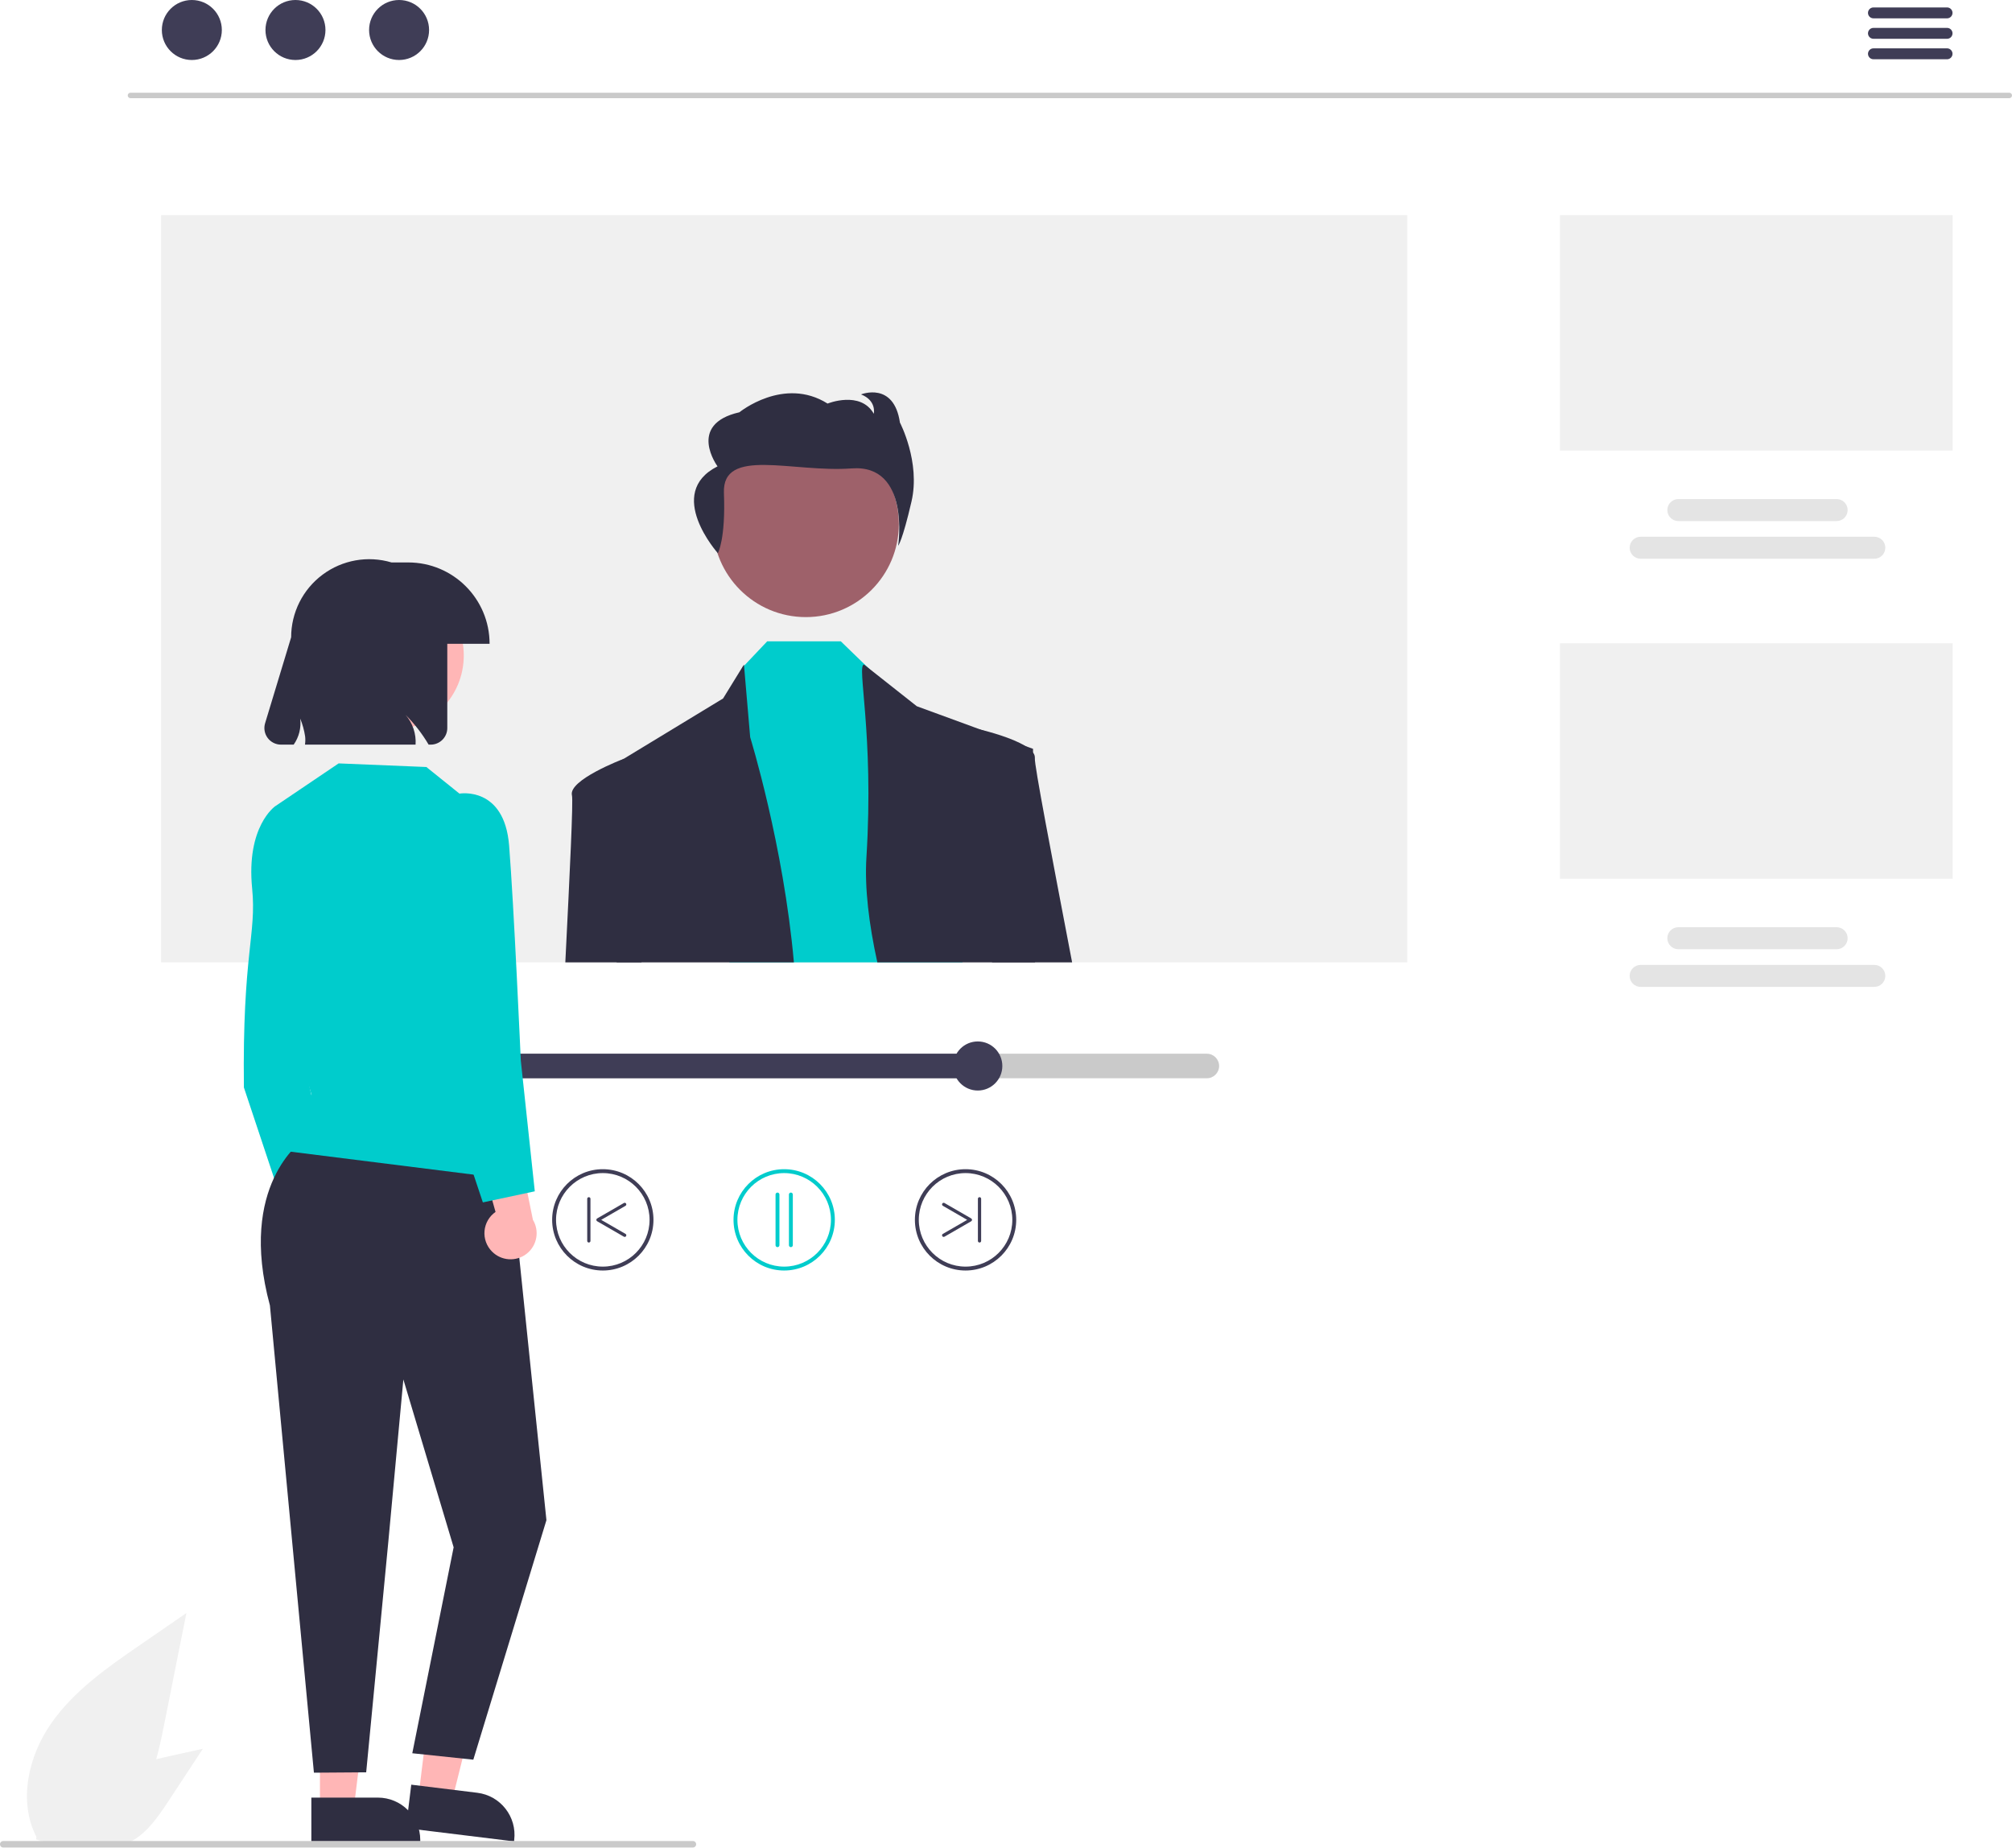
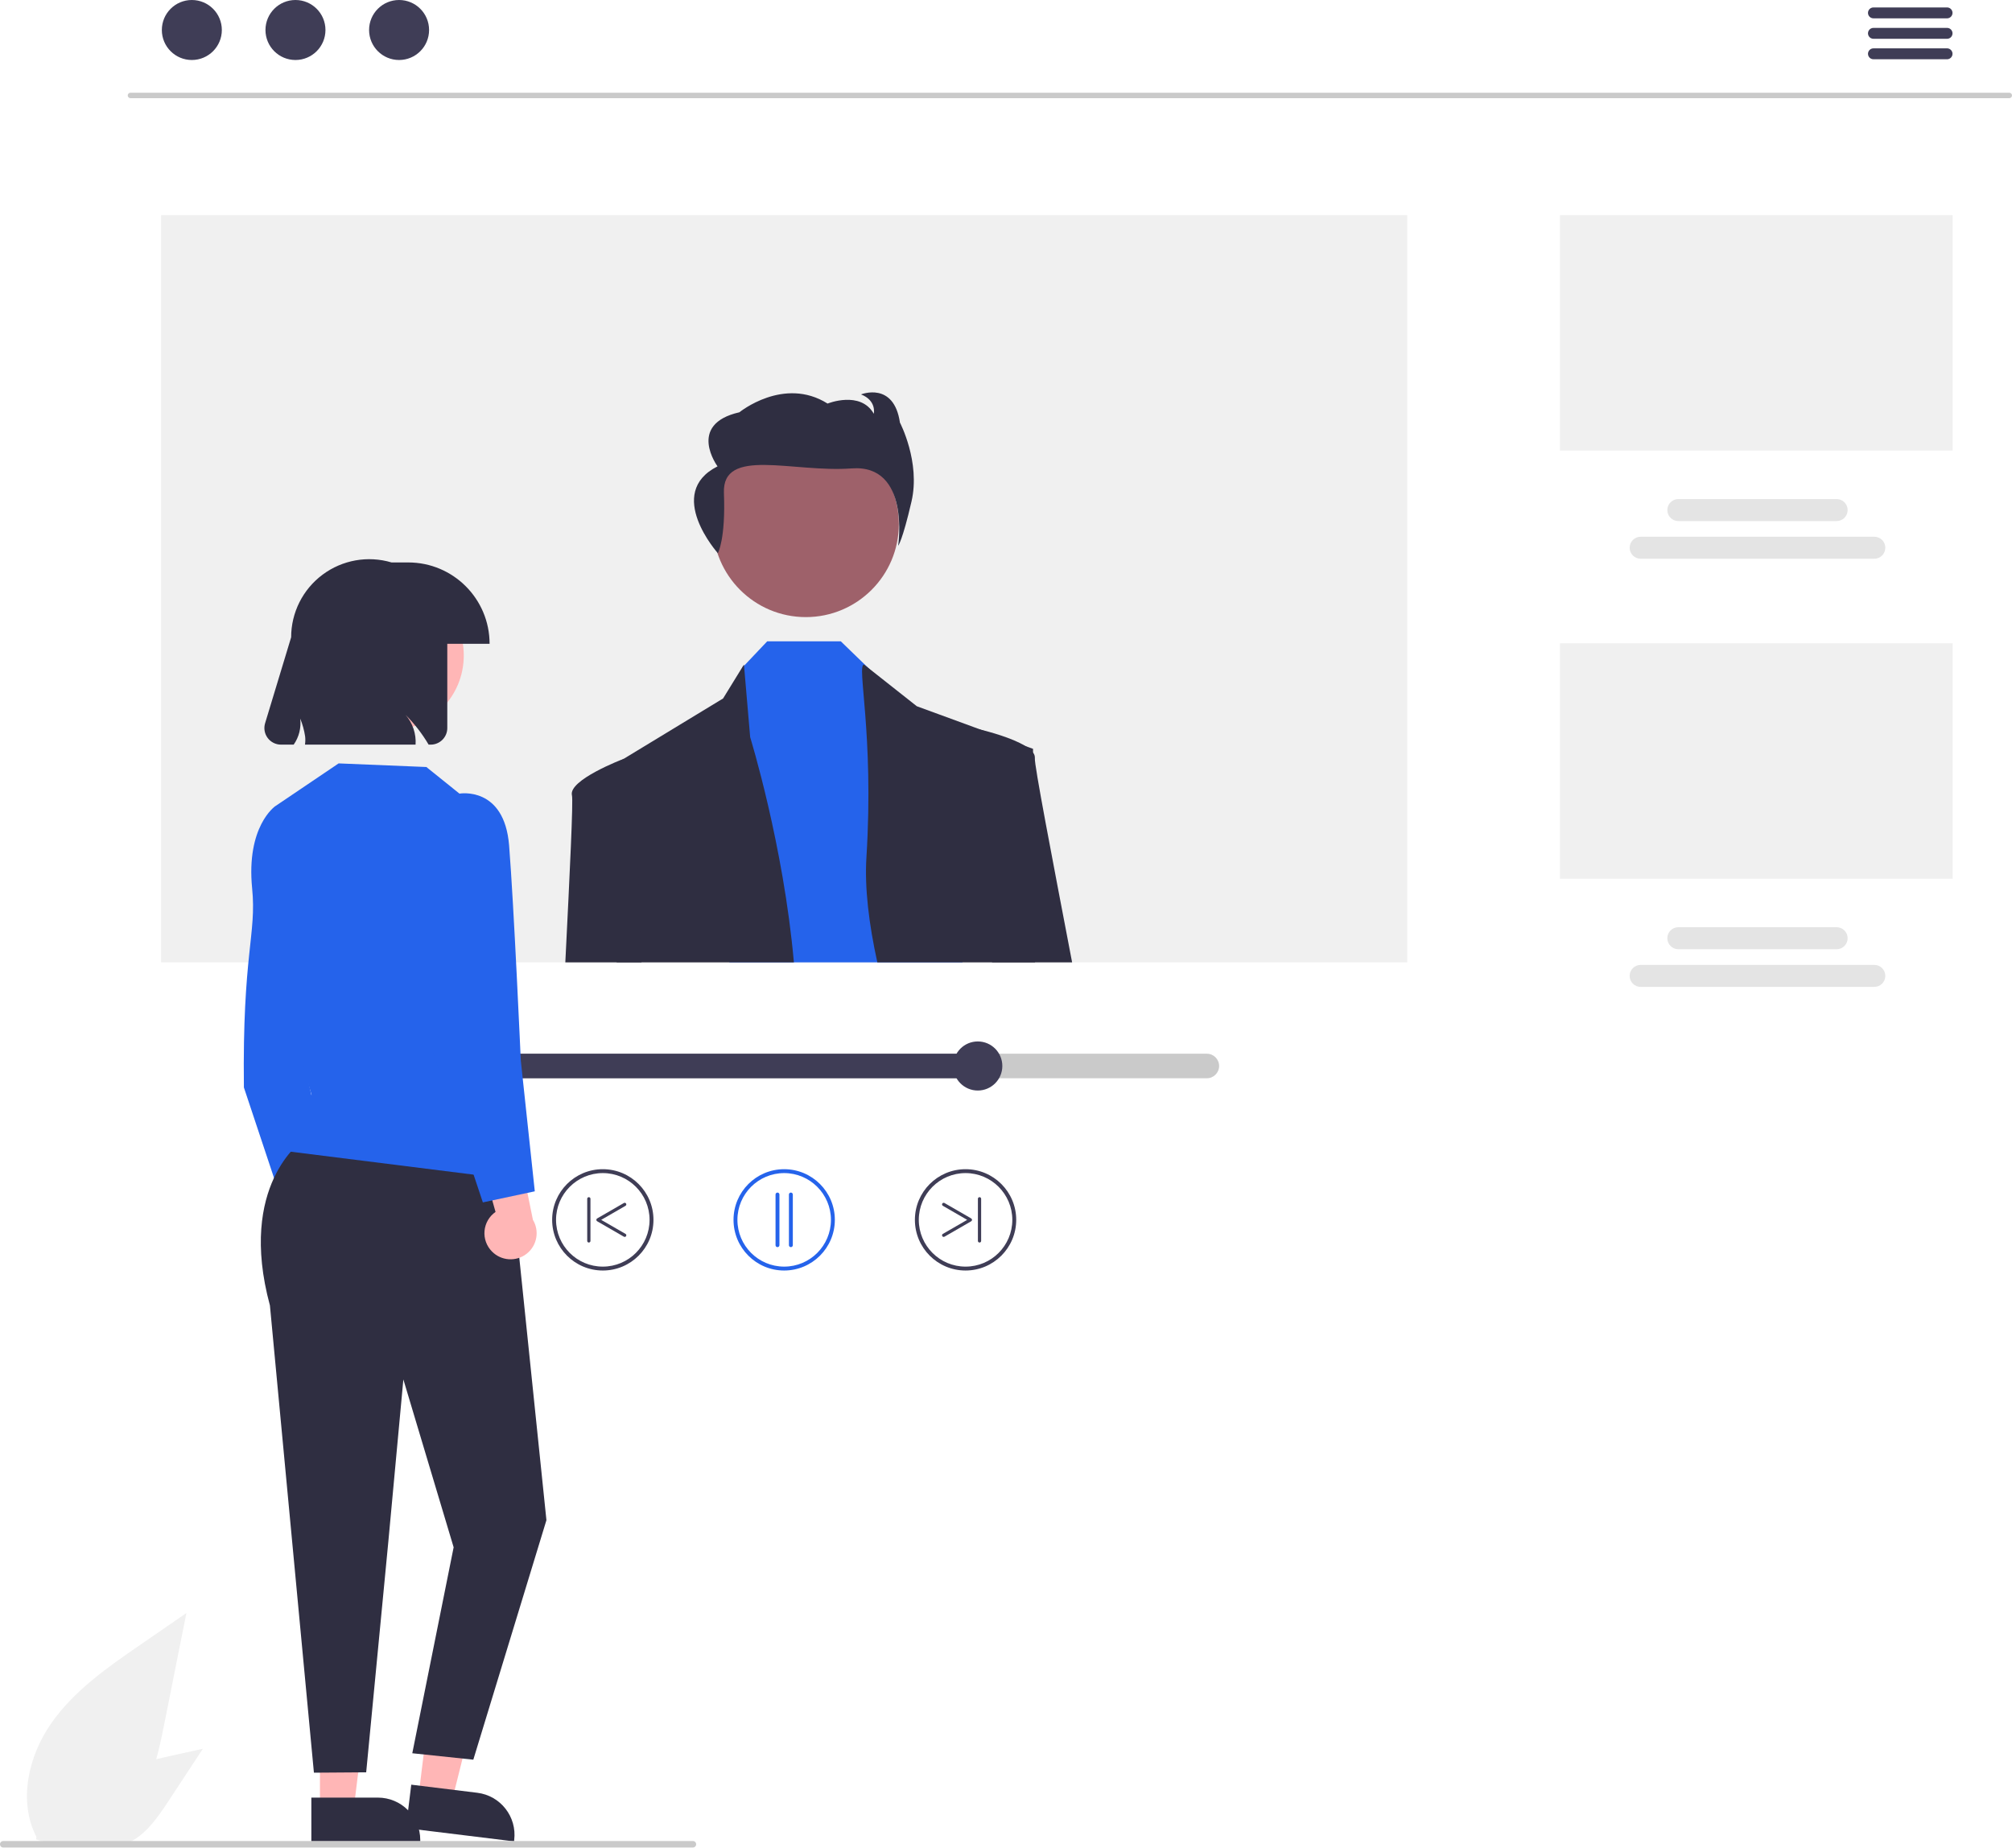
<svg xmlns="http://www.w3.org/2000/svg" width="618.5" height="567.882" viewBox="0 0 618.5 567.882" role="img" artist="Katerina Limpitsouni" source="https://undraw.co/">
  <path d="M333.945,671.58c-10.14,6.982-20.509,14.189-27.531,24.302-7.021,10.114-10.086,23.92-4.444,34.863l-.146.682a26.392,26.392,0,0,0,25.485-4.489c8.926-7.492,11.725-19.835,14.001-31.263l6.735-33.804Z" transform="translate(-290.75 -166.0591)" fill="#f0f0f0" />
  <path d="M343.711,705.669c-6.764,1.497-13.695,3.061-19.495,6.85-5.8,3.789-10.318,10.34-9.69,17.239l-.22.325a14.85,14.85,0,0,0,14.238,3.049c6.239-2.019,10.308-7.863,13.913-13.341l10.661-16.203Z" transform="translate(-290.75 -166.0591)" fill="#f0f0f0" />
  <path d="M908.412,196.236H330.856a.838.838,0,0,1,0-1.677H908.412a.838.838,0,0,1,0,1.677Z" transform="translate(-290.75 -166.0591)" fill="#cacaca" />
  <circle cx="58.973" cy="9.221" r="9.221" fill="#3f3d56" />
  <circle cx="90.827" cy="9.221" r="9.221" fill="#3f3d56" />
  <circle cx="122.68" cy="9.221" r="9.221" fill="#3f3d56" />
  <path d="M889.327,171.699H866.694a1.677,1.677,0,1,1,0-3.353h22.633a1.677,1.677,0,0,1,0,3.353Z" transform="translate(-290.75 -166.0591)" fill="#3f3d56" />
  <path d="M889.327,177.986H866.694a1.677,1.677,0,1,1,0-3.353h22.633a1.677,1.677,0,0,1,0,3.353Z" transform="translate(-290.75 -166.0591)" fill="#3f3d56" />
  <path d="M889.327,184.273H866.694a1.677,1.677,0,1,1,0-3.353h22.633a1.677,1.677,0,0,1,0,3.353Z" transform="translate(-290.75 -166.0591)" fill="#3f3d56" />
  <rect x="49.521" y="66.123" width="383.081" height="229.681" fill="#f0f0f0" />
  <rect x="479.545" y="66.123" width="120.708" height="72.372" fill="#f0f0f0" />
  <path d="M866.921,337.802H795.1a3.383,3.383,0,0,1,0-6.766h71.821a3.383,3.383,0,0,1,0,6.766Z" transform="translate(-290.75 -166.0591)" fill="#e4e4e4" />
  <path d="M855.341,326.222H806.68a3.383,3.383,0,0,1,0-6.766h48.661a3.383,3.383,0,0,1,0,6.766Z" transform="translate(-290.75 -166.0591)" fill="#e4e4e4" />
  <rect x="479.545" y="197.729" width="120.708" height="72.372" fill="#f0f0f0" />
  <path d="M866.921,469.407H795.1a3.383,3.383,0,0,1,0-6.766h71.821a3.383,3.383,0,0,1,0,6.766Z" transform="translate(-290.75 -166.0591)" fill="#e4e4e4" />
  <path d="M855.341,457.827H806.68a3.383,3.383,0,0,1,0-6.766h48.661a3.383,3.383,0,0,1,0,6.766Z" transform="translate(-290.75 -166.0591)" fill="#e4e4e4" />
  <circle cx="247.719" cy="161.096" r="28.587" fill="#9e616a" />
-   <polygon points="295.884 295.804 224.205 295.804 228.228 205.164 228.723 204.644 235.84 197.133 258.473 197.133 266.872 205.264 267.534 205.91 285.406 223.035 295.884 295.804" fill="#00CCCC" />
+   <polygon points="295.884 295.804 224.205 295.804 228.228 205.164 228.723 204.644 235.84 197.133 258.473 197.133 266.872 205.264 267.534 205.91 285.406 223.035 295.884 295.804" fill="#2563eb" />
  <path d="M534.796,461.863h-54.478c-.36-34.687-.645-60.857-.645-60.857l2.783-1.693.017-.008,30.554-18.551,6.413-10.419.034.369,1.886,21.962S531.611,425.785,534.796,461.863Z" transform="translate(-290.75 -166.0591)" fill="#2f2e41" />
  <path d="M608.923,461.863h-48.476c-2.59-11.752-3.94-22.943-3.353-32.273,2.381-38.115-3.11-59.256-.729-59.256l1.257.989,14.954,11.811,19.691,7.217,13.663,5.013,2.381.872v1.148C608.319,403.152,608.378,429.934,608.923,461.863Z" transform="translate(-290.75 -166.0591)" fill="#2f2e41" />
  <path d="M511.424,336.099s2.429-4.265,1.864-18.515,21.133-6.19,39.265-7.549,14.293,23.789,14.293,23.789,1.308-1.495,4.109-13.632-3.558-24.233-3.558-24.233c-1.873-12.754-11.965-8.666-11.965-8.666,4.861,1.892,3.927,5.938,3.927,5.938-4.114-7.213-14.207-3.126-14.207-3.126-13.461-8.447-27.103,2.677-27.103,2.677-16.261,3.691-6.725,16.622-6.725,16.622C494.97,317.668,511.424,336.099,511.424,336.099Z" transform="translate(-290.75 -166.0591)" fill="#2f2e41" />
  <path d="M464.534,461.863c1.391-27.822,2.456-49.65,2.037-51.335-1.173-4.686,15.382-11.031,15.885-11.216l.008-.008h.009l3.16,1.702,2.313,60.857Z" transform="translate(-290.75 -166.0591)" fill="#2f2e41" />
  <path d="M620.323,461.863H595.721L588.679,392.313l2.9-2.121s.252.059.688.159c2.255.562,9.531,2.464,13.663,5.013a8.28,8.28,0,0,1,2.381,2.02,2.436,2.436,0,0,1,.562,1.727C608.663,401.081,614.028,428.928,620.323,461.863Z" transform="translate(-290.75 -166.0591)" fill="#2f2e41" />
  <path d="M661.741,489.945H401.883a3.772,3.772,0,0,0,0,7.544H661.741a3.772,3.772,0,1,0,0-7.544Z" transform="translate(-290.75 -166.0591)" fill="#cacaca" />
  <path d="M591.328,489.945v7.544H401.883a3.772,3.772,0,0,1,0-7.544Z" transform="translate(-290.75 -166.0591)" fill="#3f3d56" />
  <circle cx="300.578" cy="327.658" r="7.544" fill="#3f3d56" />
-   <path d="M531.812,556.586a15.573,15.573,0,1,1,15.573-15.573A15.591,15.591,0,0,1,531.812,556.586Zm0-29.949a14.375,14.375,0,1,0,14.375,14.375A14.392,14.392,0,0,0,531.812,526.637Z" transform="translate(-290.75 -166.0591)" fill="#00CCCC" />
-   <path d="M529.755,549.398a.599.599,0,0,1-.599-.599V533.226a.599.599,0,1,1,1.198,0v15.573A.599.599,0,0,1,529.755,549.398Z" transform="translate(-290.75 -166.0591)" fill="#00CCCC" />
-   <path d="M533.869,549.398a.599.599,0,0,1-.599-.599V533.226a.599.599,0,1,1,1.198,0v15.573A.599.599,0,0,1,533.869,549.398Z" transform="translate(-290.75 -166.0591)" fill="#00CCCC" />
+   <path d="M531.812,556.586a15.573,15.573,0,1,1,15.573-15.573A15.591,15.591,0,0,1,531.812,556.586Zm0-29.949a14.375,14.375,0,1,0,14.375,14.375A14.392,14.392,0,0,0,531.812,526.637Z" transform="translate(-290.75 -166.0591)" fill="#2563eb" />
+   <path d="M529.755,549.398a.599.599,0,0,1-.599-.599V533.226a.599.599,0,1,1,1.198,0v15.573A.599.599,0,0,1,529.755,549.398Z" transform="translate(-290.75 -166.0591)" fill="#2563eb" />
+   <path d="M533.869,549.398a.599.599,0,0,1-.599-.599V533.226a.599.599,0,1,1,1.198,0v15.573A.599.599,0,0,1,533.869,549.398Z" transform="translate(-290.75 -166.0591)" fill="#2563eb" />
  <path d="M460.483,541.012A15.573,15.573,0,1,1,476.056,556.586,15.591,15.591,0,0,1,460.483,541.012Zm1.198,0A14.375,14.375,0,1,0,476.056,526.637,14.392,14.392,0,0,0,461.681,541.012Z" transform="translate(-290.75 -166.0591)" fill="#3f3d56" />
  <path d="M482.783,546.256a.498.498,0,0,0,.25-.93l-7.472-4.314,7.472-4.314a.498.498,0,0,0-.498-.863l-8.219,4.745a.498.498,0,0,0,0,.863l8.219,4.745A.496.496,0,0,0,482.783,546.256Z" transform="translate(-290.75 -166.0591)" fill="#3f3d56" />
  <path d="M471.762,547.986a.498.498,0,0,0,.498-.498V534.537a.498.498,0,0,0-.996,0V547.488A.498.498,0,0,0,471.762,547.986Z" transform="translate(-290.75 -166.0591)" fill="#3f3d56" />
  <path d="M587.568,556.586a15.573,15.573,0,1,1,15.573-15.573A15.591,15.591,0,0,1,587.568,556.586Zm0-29.949a14.375,14.375,0,1,0,14.375,14.375A14.392,14.392,0,0,0,587.568,526.637Z" transform="translate(-290.75 -166.0591)" fill="#3f3d56" />
  <path d="M580.842,546.256a.498.498,0,0,1-.25-.93l7.472-4.314-7.472-4.314a.498.498,0,0,1,.498-.863l8.219,4.745a.498.498,0,0,1,0,.863l-8.219,4.745A.496.496,0,0,1,580.842,546.256Z" transform="translate(-290.75 -166.0591)" fill="#3f3d56" />
  <path d="M591.862,547.986a.498.498,0,0,1-.498-.498V534.537a.498.498,0,0,1,.996,0V547.488A.498.498,0,0,1,591.862,547.986Z" transform="translate(-290.75 -166.0591)" fill="#3f3d56" />
  <path d="M381.993,552.75a7.97,7.97,0,0,1,1.089-12.173l-7.662-27.267,14.021,4.476,5.127,25.207a8.013,8.013,0,0,1-12.574,9.756Z" transform="translate(-290.75 -166.0591)" fill="#ffb6b6" />
-   <path d="M378.246,416.901l-2.904-3.023s-8.979,6.168-7.08,25.287c1.403,14.122-3.031,20.111-2.536,61.157L378.246,537.914l14.48-7.591L382.25,483.941Z" transform="translate(-290.75 -166.0591)" fill="#00CCCC" />
+   <path d="M378.246,416.901l-2.904-3.023s-8.979,6.168-7.08,25.287c1.403,14.122-3.031,20.111-2.536,61.157L378.246,537.914l14.48-7.591L382.25,483.941Z" transform="translate(-290.75 -166.0591)" fill="#2563eb" />
  <polygon points="98.359 555.931 108.742 555.931 113.682 515.882 98.357 515.883 98.359 555.931" fill="#ffb6b6" />
  <path d="M386.461,718.6l20.448-.001h.001a13.032,13.032,0,0,1,13.031,13.031v.423l-33.479.001Z" transform="translate(-290.75 -166.0591)" fill="#2f2e41" />
  <polygon points="128.639 552.254 138.945 553.517 148.723 514.368 133.513 512.503 128.639 552.254" fill="#ffb6b6" />
  <path d="M417.173,714.626l20.296,2.489.001 0a13.032,13.032,0,0,1,11.348,14.52l-.052.42-33.23-4.075Z" transform="translate(-290.75 -166.0591)" fill="#2f2e41" />
  <path d="M383.727,516.654s-20.001,13.669-10.001,50.669L387.25,710.941l16.067-.114,6.805-70.866,4.625-49.89,15.454,51.591-12.711,63.304L436.25,706.941l22.476-73.618L447.887,528.509Z" transform="translate(-290.75 -166.0591)" fill="#2f2e41" />
-   <path d="M431.987,409.999l-10.17-8.18-26.97-1.11-19.506,13.17s-2.013,46.896,11.186,88.67l-6.92,17.45,69.19,8.68Z" transform="translate(-290.75 -166.0591)" fill="#00CCCC" />
+   <path d="M431.987,409.999l-10.17-8.18-26.97-1.11-19.506,13.17s-2.013,46.896,11.186,88.67l-6.92,17.45,69.19,8.68Z" transform="translate(-290.75 -166.0591)" fill="#2563eb" />
  <circle cx="119.432" cy="201.479" r="23.134" fill="#ffb6b6" />
  <path d="M416.25,338.941h-5.141a24.003,24.003,0,0,0-30.859,23L372.243,388.363a5.099,5.099,0,0,0,4.88,6.578h3.908a11.506,11.506,0,0,0,2.003-8.013,23.642,23.642,0,0,1,1.517,5.514,9.714,9.714,0,0,1-.051,2.499H418.501a12.688,12.688,0,0,0-3.074-9.147,45.744,45.744,0,0,1,7.085,9.147h.639a5.099,5.099,0,0,0,5.099-5.099V363.941h13A25,25,0,0,0,416.25,338.941Z" transform="translate(-290.75 -166.0591)" fill="#2f2e41" />
  <path d="M441.993,550.75a7.97,7.97,0,0,1,1.089-12.173l-7.662-27.267,14.021,4.476,5.127,25.207a8.013,8.013,0,0,1-12.574,9.756Z" transform="translate(-290.75 -166.0591)" fill="#ffb6b6" />
-   <path d="M423.217,415.173l8.77-5.175s13.794-2.432,15.267,15.946,3.593,66.084,3.593,66.084l4.302,40.215-15.966,3.405-18.351-54.995Z" transform="translate(-290.75 -166.0591)" fill="#00CCCC" />
+   <path d="M423.217,415.173l8.77-5.175s13.794-2.432,15.267,15.946,3.593,66.084,3.593,66.084l4.302,40.215-15.966,3.405-18.351-54.995Z" transform="translate(-290.75 -166.0591)" fill="#2563eb" />
  <path d="M503.75,733.941h-212a1,1,0,0,1,0-2h212a1,1,0,0,1,0,2Z" transform="translate(-290.75 -166.0591)" fill="#cacaca" />
</svg>
